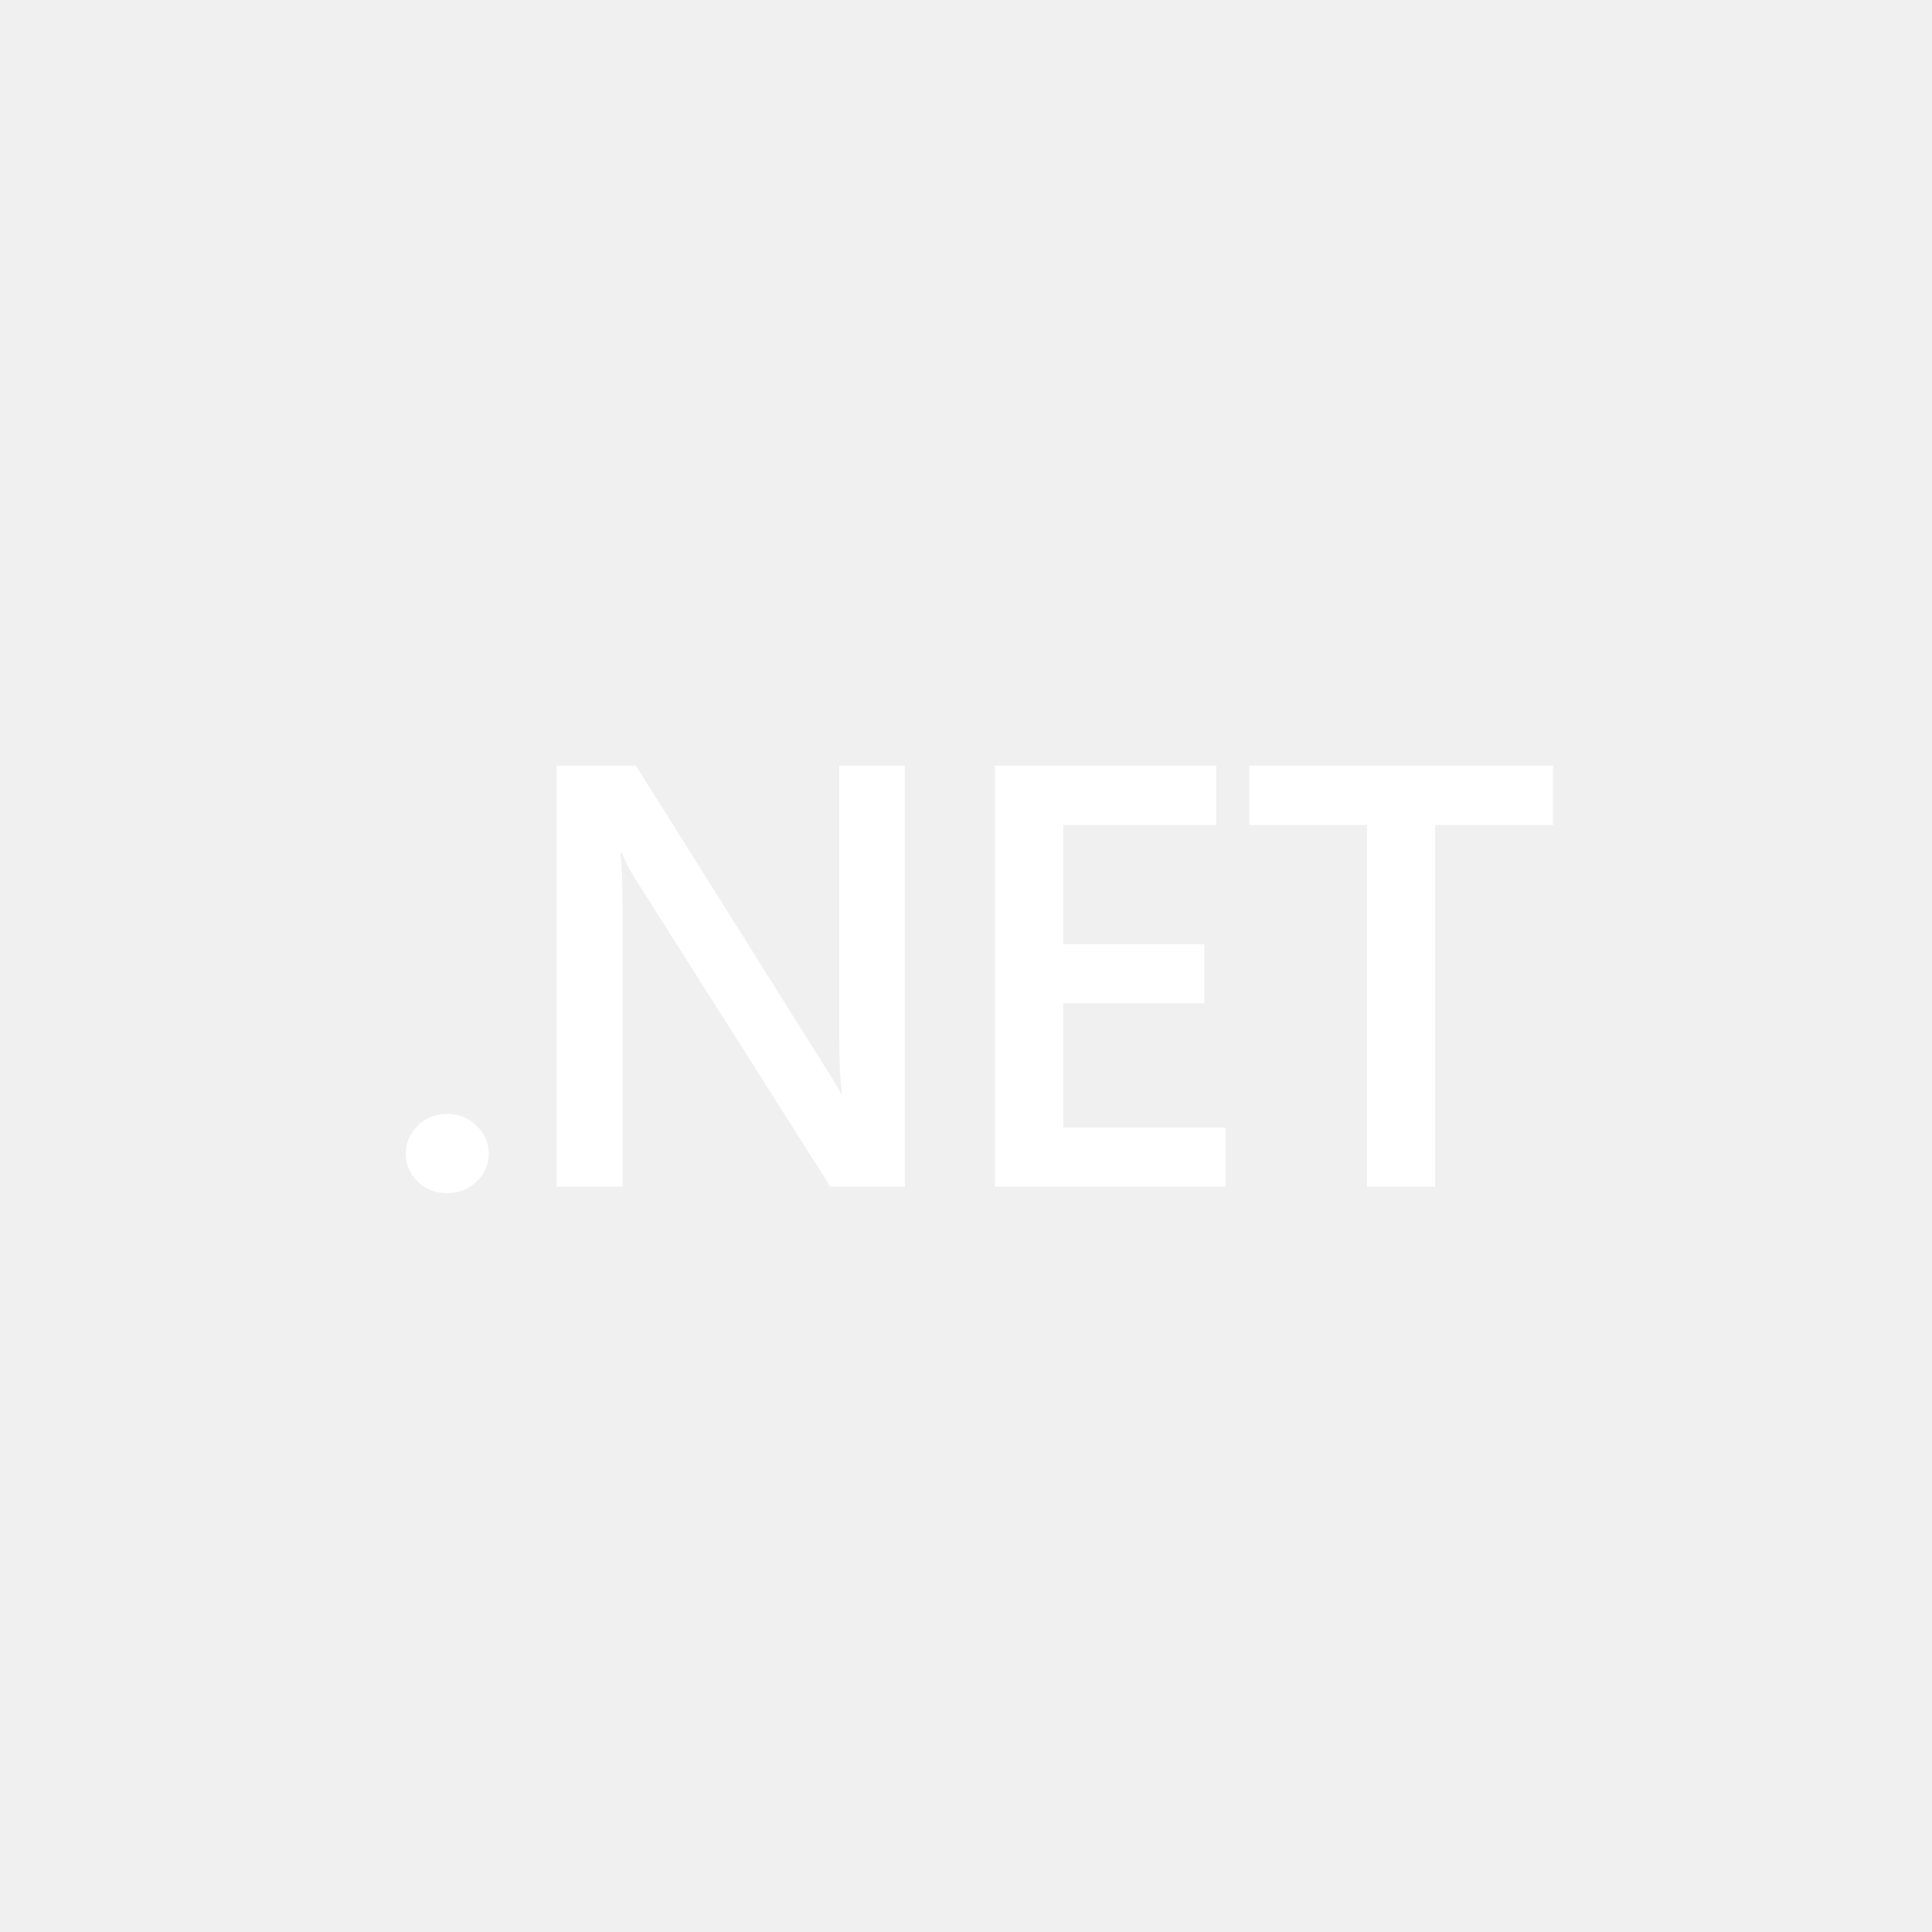
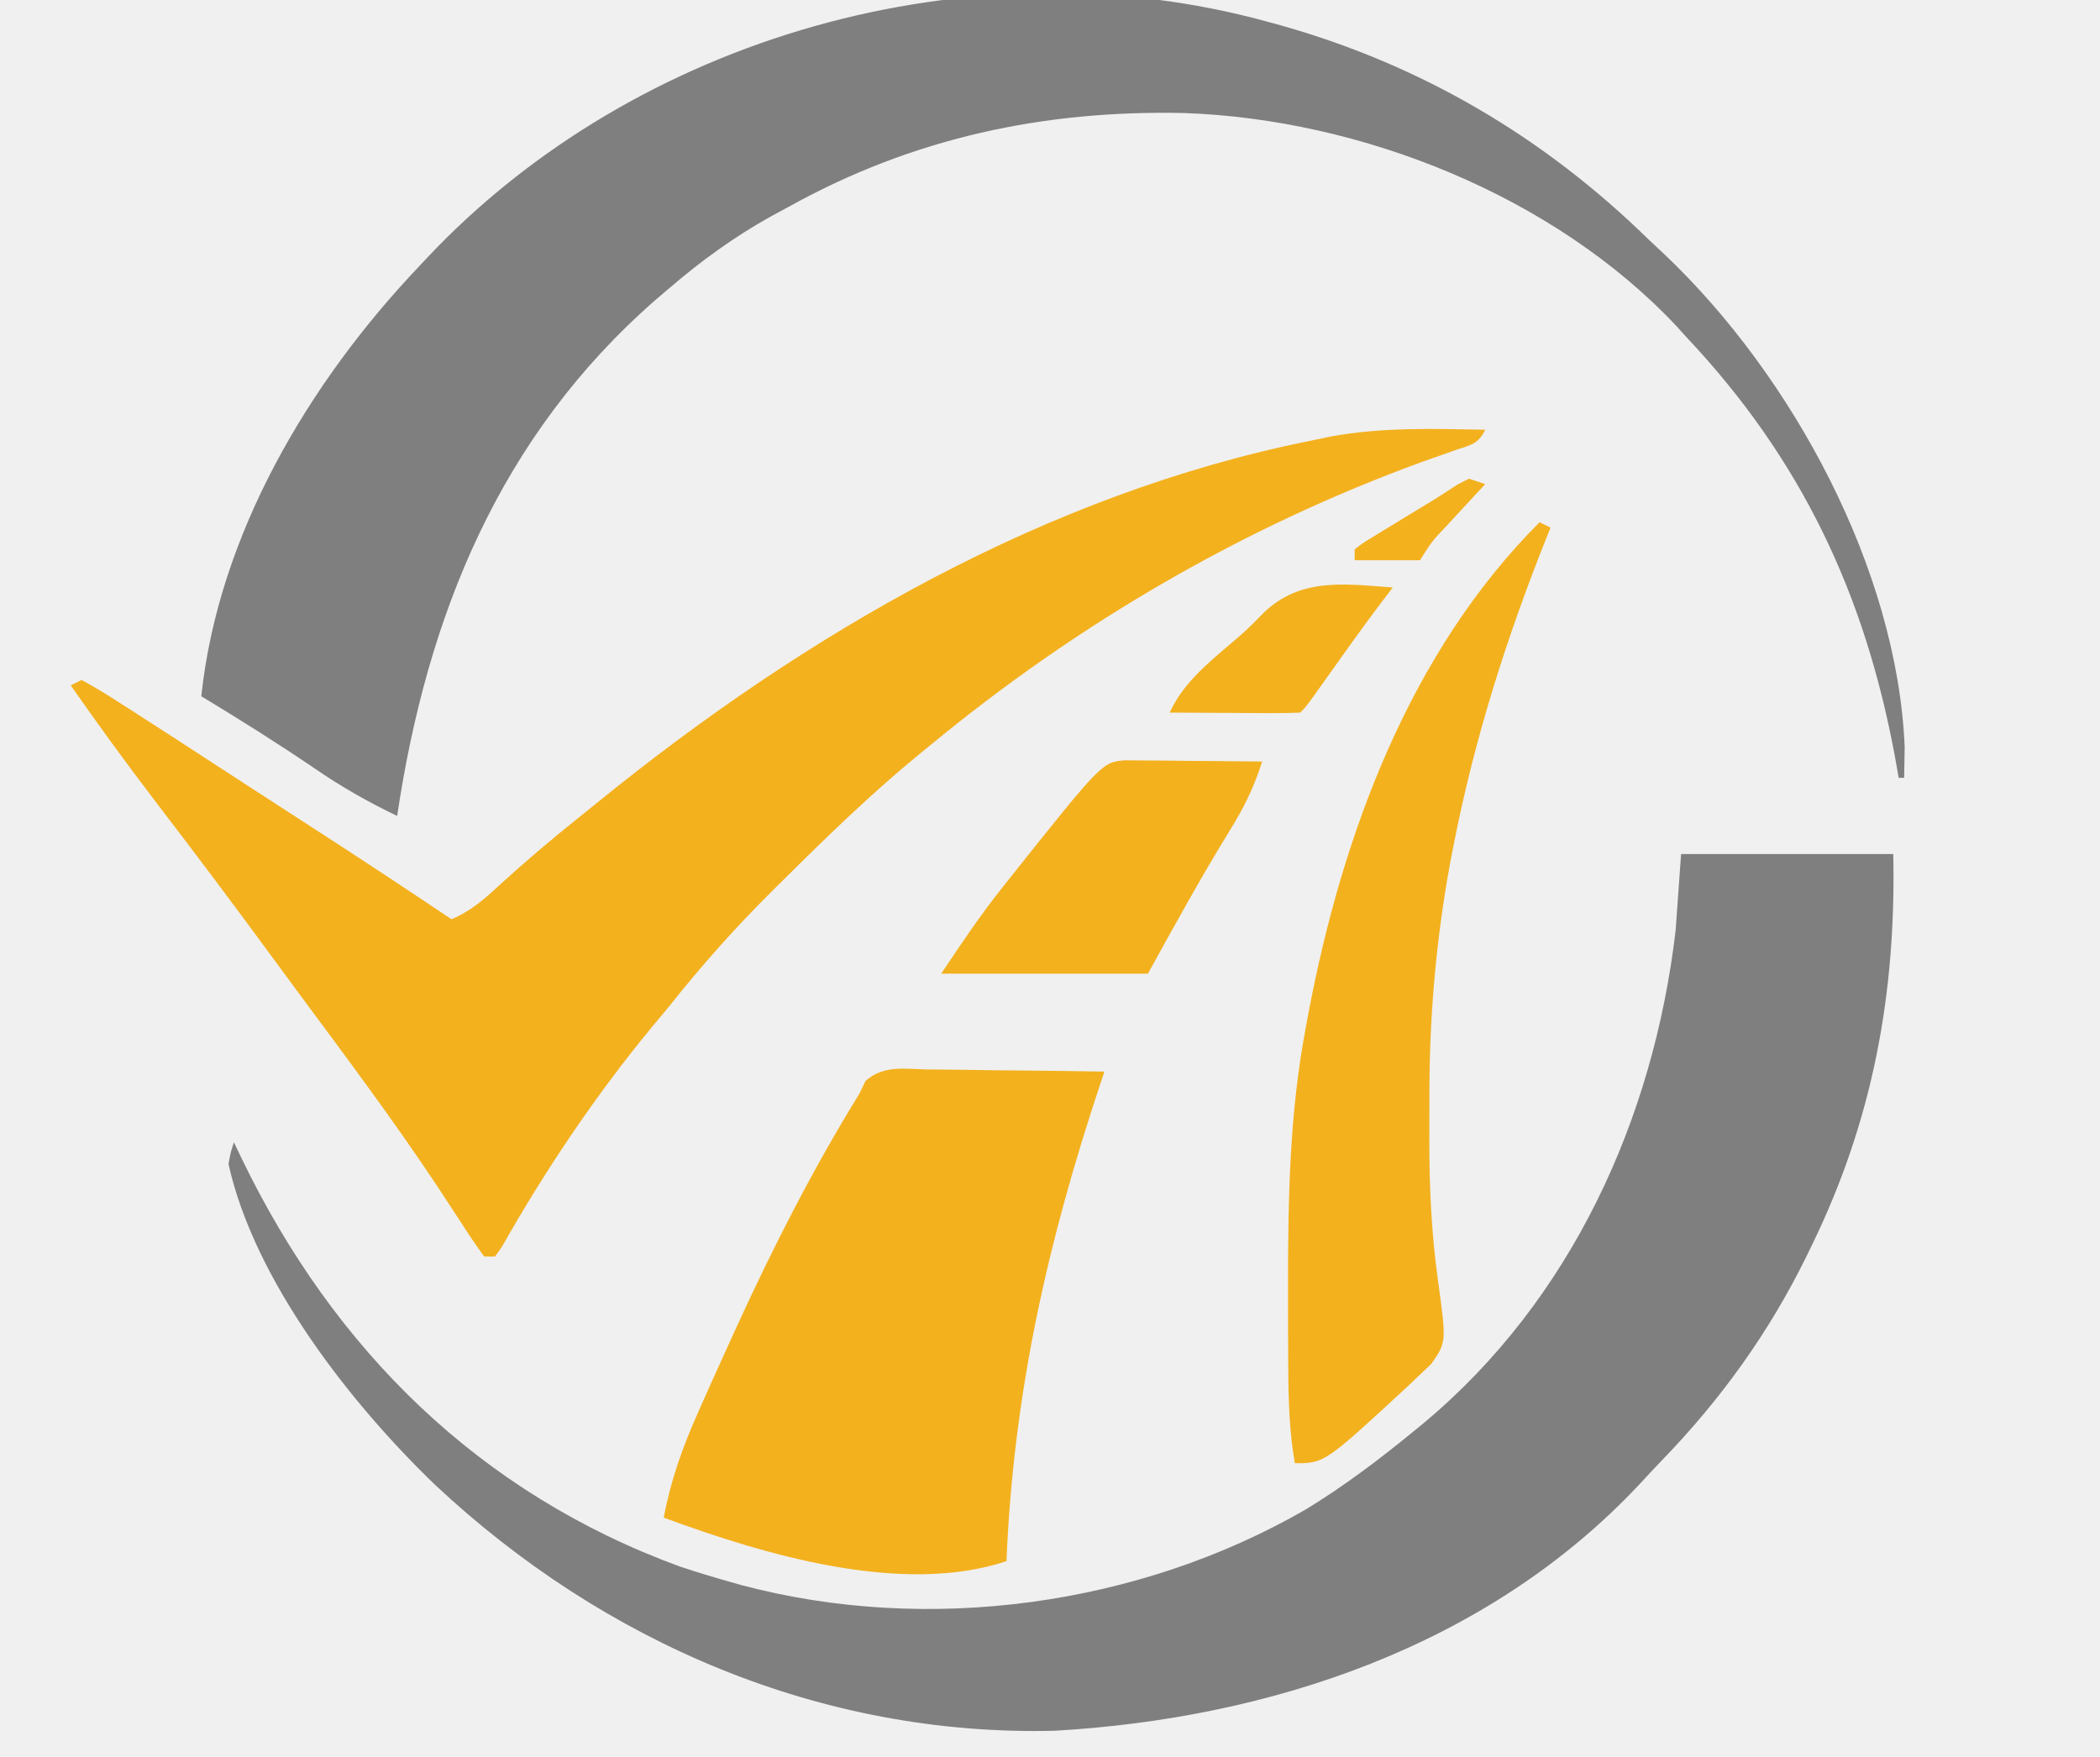
- <svg xmlns="http://www.w3.org/2000/svg" width="456" height="456" viewBox="0 0 456 456" version="1.1" xml:space="preserve" style="fill-rule:evenodd;clip-rule:evenodd;stroke-linejoin:round;stroke-miterlimit:2;">
-   <path d="m 105.5,281.609 c -2.703,0 -5.001,-0.9 -6.893,-2.702 -1.892,-1.848 -2.838,-4.042 -2.838,-6.582 0,-2.587 0.946,-4.804 2.838,-6.652 1.892,-1.848 4.19,-2.772 6.893,-2.772 2.748,0 5.068,0.924 6.96,2.772 1.937,1.848 2.906,4.064 2.906,6.652 0,2.54 -0.968,4.734 -2.906,6.582 -1.892,1.802 -4.212,2.702 -6.96,2.702 z" style="fill:#ffffff;fill-rule:nonzero;stroke-width:0.838" />
-   <path d="M 213.561,280.084 H 195.99 L 149.7,207.054 c -1.171,-1.848 -2.14,-3.765 -2.906,-5.751 h -0.406 c 0.361,2.125 0.541,6.675 0.541,13.65 v 65.132 h -15.543 v -99.36 h 18.719 l 44.737,71.298 c 1.892,2.957 3.109,4.989 3.649,6.098 h 0.27 c -0.45,-2.632 -0.676,-7.09 -0.676,-13.373 v -64.023 h 15.476 z" style="fill:#ffffff;fill-rule:nonzero;stroke-width:0.838" />
-   <path d="m 289.251,280.084 h -54.401 v -99.36 h 52.238 v 13.997 h -36.154 v 28.131 h 33.316 v 13.927 h -33.316 v 29.378 h 38.316 z" style="fill:#ffffff;fill-rule:nonzero;stroke-width:0.838" />
-   <path d="M 366.565,194.721 H 338.722 v 85.363 h -16.084 v -85.363 h -27.775 v -13.997 h 71.701 z" style="fill:#ffffff;fill-rule:nonzero;stroke-width:0.838" />
+ <svg xmlns="http://www.w3.org/2000/svg" version="1.1" width="386" height="323">
+   <path d="M0 0 C12.87 0 25.74 0 39 0 C39.54 25.568 35.265 48.915 24 72 C23.692 72.635 23.384 73.271 23.066 73.925 C16.14 88.011 7.323 100.268 -3.588 111.532 C-5.001 113.001 -6.384 114.494 -7.766 115.992 C-35.62 145.631 -75.492 158.915 -115.215 161.184 C-158.07 162.205 -198.028 144.991 -229 116 C-244.565 101.02 -262.208 78.497 -267 57 C-266.582 54.746 -266.582 54.746 -266 53 C-265.29 54.489 -265.29 54.489 -264.566 56.008 C-247.576 91.134 -220.893 117.523 -184 131 C-180.958 132.017 -177.898 132.939 -174.812 133.812 C-173.781 134.105 -173.781 134.105 -172.729 134.403 C-138.411 143.519 -99.688 138.232 -68.957 120.477 C-61.912 116.178 -55.372 111.232 -49 106 C-48.45 105.549 -47.899 105.098 -47.333 104.633 C-20.161 81.966 -5.038 48.654 -1 14 C-0.67 9.38 -0.34 4.76 0 0 Z " fill="#7F7F7F" transform="translate(309,157)" />
+   <path d="M0 0 C0.864 0.236 1.728 0.472 2.618 0.715 C28.47 8.046 50.836 21.259 70 40 C71.004 40.944 72.009 41.886 73.016 42.828 C96.391 65.024 115.73 100.613 117.098 133.336 C117.065 135.224 117.033 137.112 117 139 C116.67 139 116.34 139 116 139 C115.781 137.765 115.562 136.53 115.336 135.258 C109.808 105.218 98.072 80.368 77 58 C76.401 57.336 75.801 56.672 75.184 55.988 C52.632 31.976 17.219 17.925 -15.309 16.781 C-41.195 16.203 -65.299 21.386 -88 34 C-89.091 34.589 -90.181 35.178 -91.305 35.785 C-98.099 39.58 -104.105 43.93 -110 49 C-111.234 50.05 -111.234 50.05 -112.492 51.121 C-141.106 76.125 -154.507 109.14 -160 146 C-165.371 143.424 -170.289 140.628 -175.188 137.25 C-182.005 132.622 -188.946 128.258 -196 124 C-192.854 94.266 -176.219 66.296 -156 45 C-155.531 44.499 -155.062 43.997 -154.579 43.48 C-116.156 2.596 -54.311 -14.958 0 0 Z " fill="#7F7F7F" transform="translate(233,4)" />
+   <path d="M0 0 C-1.364 2.727 -2.614 2.757 -5.469 3.742 C-6.895 4.249 -6.895 4.249 -8.351 4.765 C-9.39 5.131 -10.429 5.498 -11.5 5.875 C-44.514 17.908 -74.918 35.653 -102 58 C-102.824 58.67 -102.824 58.67 -103.665 59.353 C-112.731 66.757 -121.083 74.877 -129.375 83.125 C-129.885 83.63 -130.396 84.135 -130.921 84.655 C-137.743 91.422 -144.024 98.465 -150 106 C-151 107.209 -152.004 108.415 -153.012 109.617 C-163.456 122.26 -172.641 135.906 -180.725 150.171 C-181.146 150.774 -181.567 151.378 -182 152 C-182.66 152 -183.32 152 -184 152 C-185.546 149.885 -186.969 147.769 -188.375 145.562 C-189.282 144.172 -190.191 142.783 -191.102 141.395 C-191.578 140.668 -192.054 139.942 -192.544 139.194 C-200.664 126.96 -209.487 115.191 -218.227 103.398 C-219.97 101.041 -221.705 98.678 -223.438 96.312 C-230.284 86.971 -237.242 77.726 -244.285 68.531 C-249.683 61.464 -254.905 54.288 -260 47 C-259.01 46.505 -259.01 46.505 -258 46 C-255.622 47.298 -253.392 48.651 -251.125 50.125 C-250.422 50.574 -249.718 51.022 -248.994 51.485 C-246.656 52.98 -244.328 54.489 -242 56 C-241.195 56.52 -240.391 57.041 -239.562 57.577 C-235.356 60.297 -231.156 63.027 -226.961 65.766 C-223.084 68.296 -219.197 70.812 -215.306 73.321 C-206.814 78.797 -198.39 84.37 -190 90 C-186.552 88.5 -184.176 86.496 -181.438 83.938 C-176.642 79.552 -171.732 75.375 -166.652 71.322 C-165.495 70.396 -164.342 69.465 -163.191 68.529 C-124.903 37.444 -80.723 11.797 -32 2 C-30.837 1.755 -29.675 1.51 -28.477 1.258 C-19.044 -0.477 -9.551 -0.182 0 0 Z " fill="#F3B11E" transform="translate(273,79)" />
+   <path d="M0 0 C1.392 0.008 1.392 0.008 2.812 0.017 C5.778 0.04 8.742 0.09 11.707 0.141 C13.717 0.161 15.727 0.179 17.736 0.195 C22.665 0.239 27.592 0.308 32.52 0.391 C32.325 0.972 32.131 1.554 31.93 2.153 C22.118 31.538 15.799 59.412 14.52 90.391 C-4.747 96.813 -30.246 89.122 -48.48 82.391 C-47.158 75.37 -44.959 69.273 -42.043 62.766 C-41.601 61.769 -41.159 60.771 -40.704 59.744 C-39.311 56.62 -37.899 53.504 -36.48 50.391 C-36.04 49.422 -35.599 48.453 -35.146 47.454 C-28.389 32.7 -21.016 18.207 -12.48 4.391 C-12.124 3.644 -11.768 2.896 -11.401 2.127 C-8.134 -0.827 -4.232 -0.097 0 0 Z " fill="#F3B11E" transform="translate(170.4805,196.6094)" />
+   <path d="M0 0 C0.66 0.33 1.32 0.66 2 1 C1.794 1.51 1.589 2.021 1.377 2.547 C-6.032 21.083 -11.982 39.764 -15.812 59.375 C-16.007 60.371 -16.202 61.367 -16.403 62.393 C-19.115 77.105 -20.34 91.711 -20.261 106.659 C-20.25 109.066 -20.261 111.471 -20.273 113.877 C-20.28 122.445 -19.877 130.812 -18.699 139.304 C-17.122 150.744 -17.122 150.744 -19.914 154.738 C-21.256 156.013 -21.256 156.013 -22.625 157.312 C-23.107 157.772 -23.589 158.231 -24.086 158.704 C-39.53 173 -39.53 173 -45 173 C-45.989 167.206 -46.176 161.567 -46.203 155.695 C-46.21 154.707 -46.217 153.719 -46.224 152.7 C-46.242 149.509 -46.248 146.317 -46.25 143.125 C-46.251 142.039 -46.251 140.953 -46.252 139.834 C-46.236 124.03 -45.953 108.574 -43 93 C-42.751 91.641 -42.751 91.641 -42.496 90.254 C-36.301 57.575 -23.95 23.95 0 0 Z " fill="#F3B11E" transform="translate(283,96)" />
+   <path d="M0 0 C1.163 0.01 2.325 0.021 3.523 0.032 C5.408 0.041 5.408 0.041 7.332 0.051 C9.31 0.076 9.31 0.076 11.328 0.102 C12.667 0.112 14.007 0.121 15.347 0.129 C18.633 0.153 21.917 0.186 25.203 0.227 C23.721 4.903 21.801 8.837 19.203 12.977 C13.917 21.575 9.069 30.385 4.203 39.227 C-8.337 39.227 -20.877 39.227 -33.797 39.227 C-30.191 33.818 -26.696 28.599 -22.672 23.54 C-22.212 22.957 -21.752 22.375 -21.278 21.775 C-4.211 0.342 -4.211 0.342 0 0 Z " fill="#F3B11E" transform="translate(206.7974,139.7729)" />
+   <path d="M0 0 C-0.784 1.031 -1.567 2.062 -2.375 3.125 C-5.889 7.802 -9.277 12.566 -12.66 17.338 C-15.898 21.898 -15.898 21.898 -17 23 C-18.781 23.087 -20.565 23.107 -22.348 23.098 C-23.427 23.094 -24.507 23.091 -25.619 23.088 C-26.755 23.08 -27.892 23.071 -29.062 23.062 C-30.203 23.058 -31.343 23.053 -32.518 23.049 C-35.345 23.037 -38.173 23.021 -41 23 C-38.209 16.855 -32.576 12.834 -27.595 8.445 C-26.26 7.236 -24.99 5.955 -23.738 4.66 C-16.93 -1.88 -8.833 -0.639 0 0 Z " fill="#F3B11E" transform="translate(256,108)" />
+   <path d="M0 0 C0.99 0.33 1.98 0.66 3 1 C2.218 1.843 1.435 2.686 0.629 3.555 C-0.393 4.661 -1.415 5.768 -2.438 6.875 C-2.954 7.431 -3.47 7.986 -4.002 8.559 C-6.821 11.547 -6.821 11.547 -9 15 C-12.96 15 -16.92 15 -21 15 C-21 14.34 -21 13.68 -21 13 C-19.611 11.903 -19.611 11.903 -17.676 10.723 C-16.976 10.291 -16.277 9.86 -15.557 9.416 C-14.816 8.969 -14.076 8.523 -13.312 8.062 C-12.231 7.398 -12.231 7.398 -11.127 6.721 C-9.722 5.86 -8.313 5.005 -6.901 4.157 C-5.3 3.182 -3.73 2.157 -2.168 1.121 C-1.453 0.751 -0.737 0.381 0 0 Z " fill="#F3B11E" transform="translate(270,88)" />
</svg>
